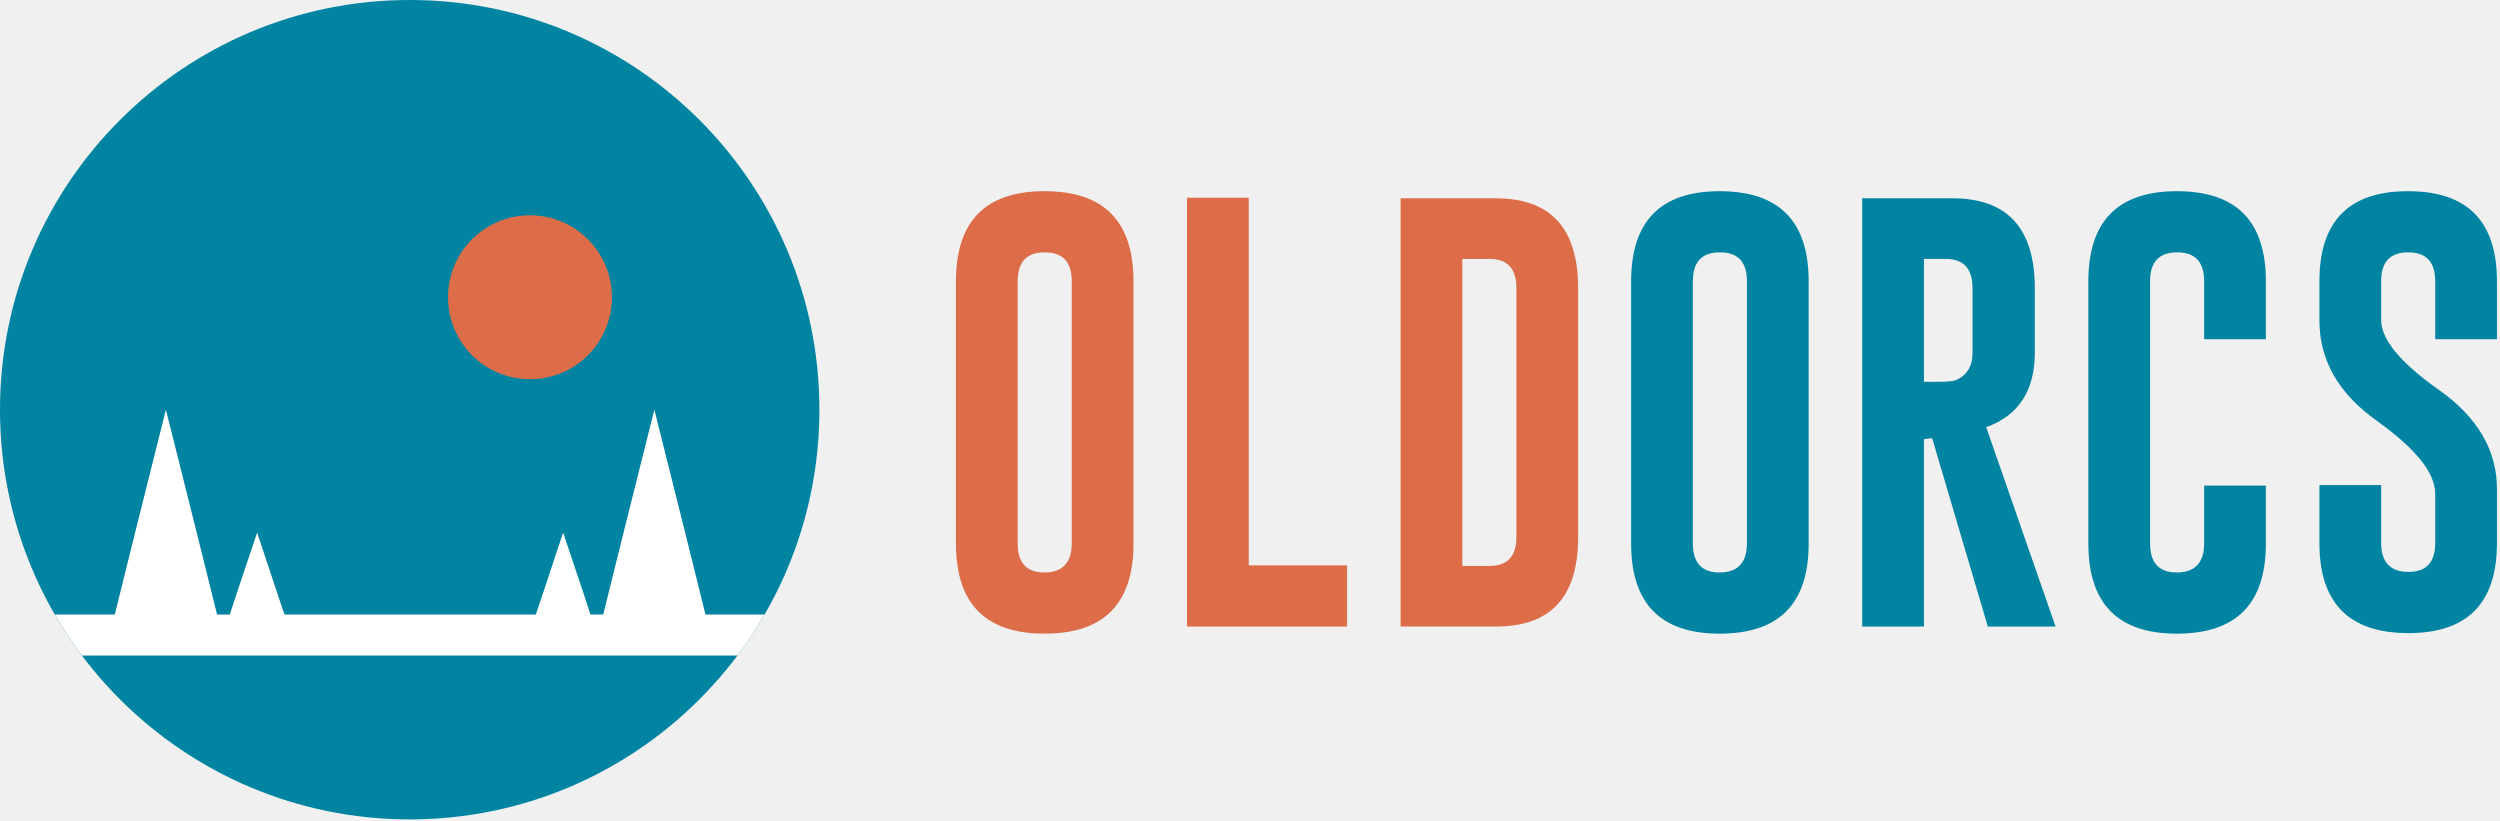
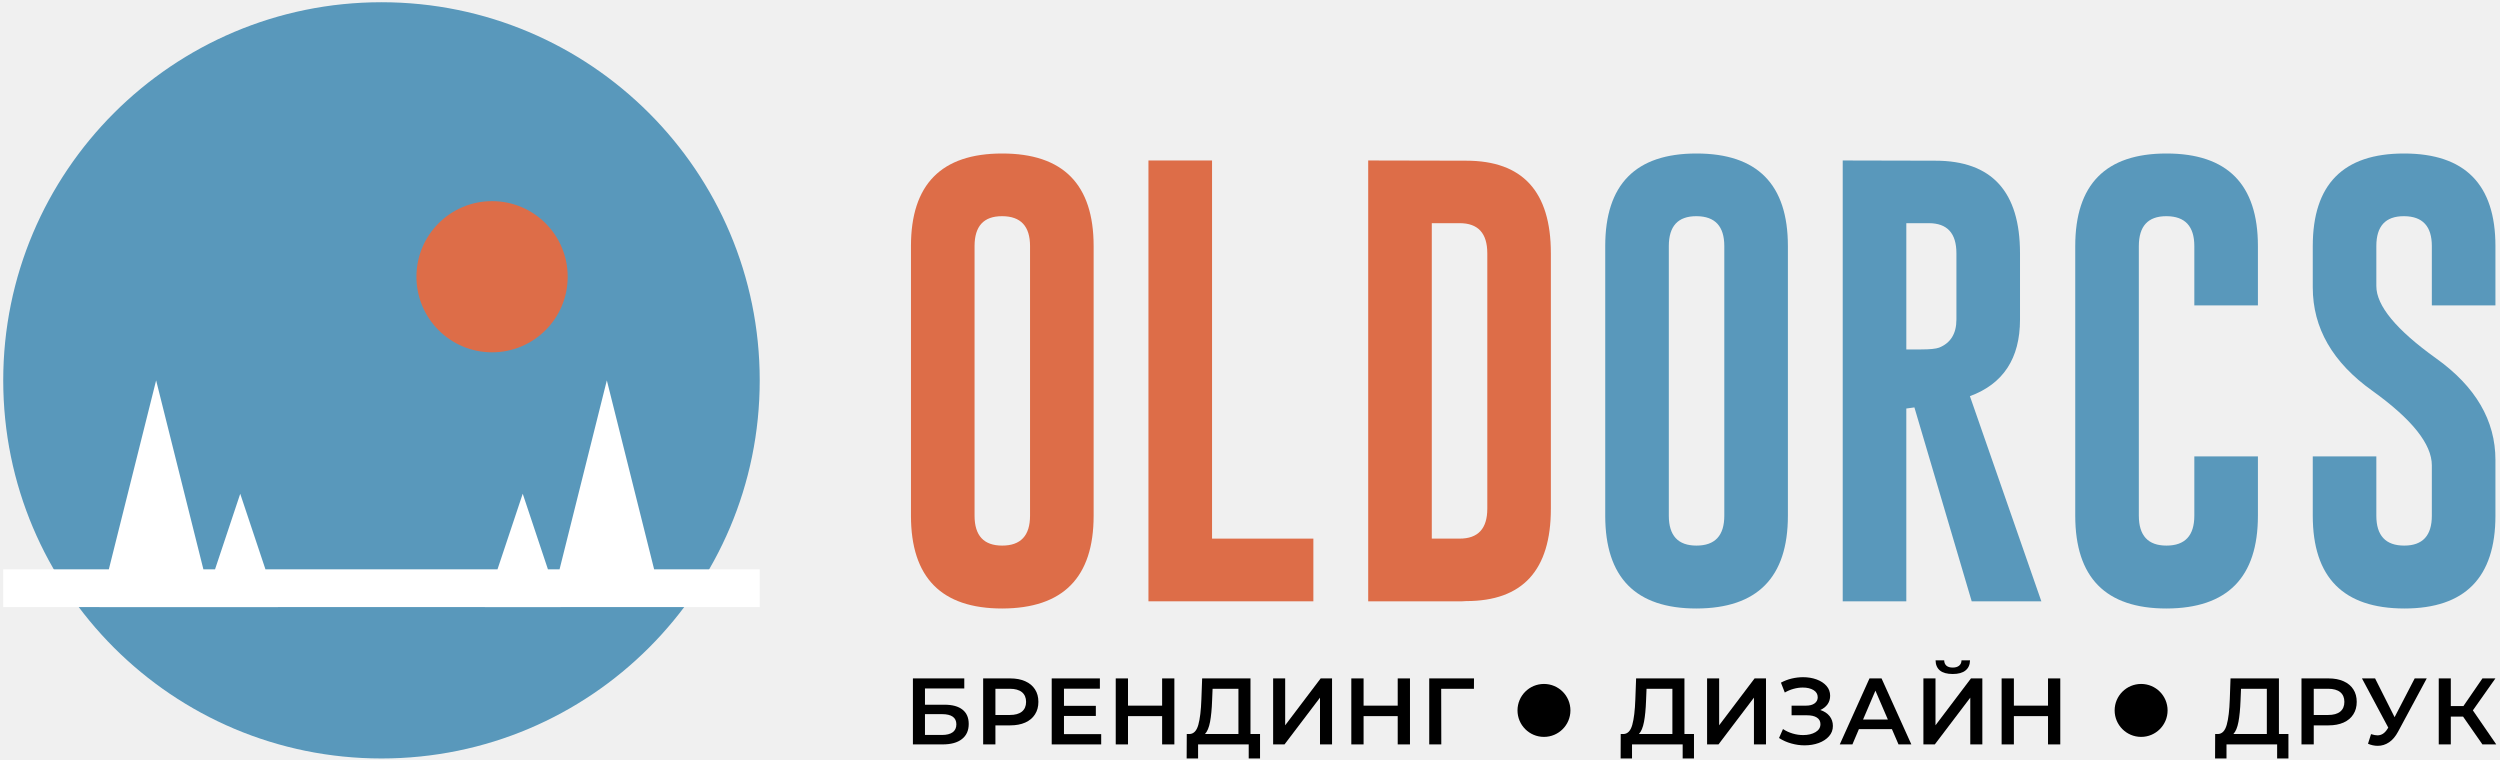
- <svg xmlns="http://www.w3.org/2000/svg" width="262" height="86" viewBox="0 0 262 86" fill="none">
-   <path d="M85.872 42.936C85.872 66.657 66.64 85.872 42.936 85.872C19.231 85.872 0 66.657 0 42.936C0 19.215 19.231 0 42.936 0C66.671 0 85.872 19.215 85.872 42.936Z" fill="#0084A1" />
-   <path d="M64.13 31.151C64.13 35.902 60.293 39.739 55.542 39.739C50.792 39.739 46.955 35.902 46.955 31.151C46.955 26.401 50.792 22.564 55.542 22.564C60.293 22.564 64.13 26.431 64.13 31.151Z" fill="#DC6D48" />
-   <path fill-rule="evenodd" clip-rule="evenodd" d="M5.744 64.404H12.028L14.16 55.817L17.387 42.936L20.615 55.817L22.747 64.404H24.087L24.787 62.242L26.949 55.817L29.081 62.242L29.811 64.404H56.151L56.882 62.242L59.014 55.817L61.176 62.242L61.876 64.404H63.216L65.348 55.817L68.576 42.936L71.803 55.817L73.935 64.404H80.128C79.266 65.894 78.317 67.328 77.288 68.698H63.307H59.014H54.72H31.243H26.949H22.655H17.387H10.932H8.584C7.555 67.328 6.606 65.894 5.744 64.404Z" fill="white" />
-   <path d="M118.789 56.962C118.789 63.259 115.698 66.407 109.458 66.407C103.275 66.407 100.184 63.259 100.184 56.962V29.483C100.184 23.185 103.275 20.037 109.458 20.037C115.698 20.037 118.789 23.185 118.789 29.483V56.962ZM112.32 29.483C112.32 27.479 111.404 26.448 109.515 26.448H109.458C107.569 26.448 106.653 27.479 106.653 29.483V56.962C106.653 58.965 107.569 59.996 109.458 59.996C111.347 59.996 112.32 58.965 112.32 56.962V29.483Z" fill="#DC6D48" />
-   <path d="M124.4 65.663V20.724H130.869V59.252H141.173V65.663H124.4Z" fill="#DC6D48" />
-   <path d="M146.784 20.781H156.745C162.527 20.781 165.389 23.93 165.389 30.227V56.275C165.389 62.572 162.527 65.663 156.745 65.663C156.63 65.663 156.516 65.663 156.344 65.663H146.784V20.781ZM153.253 27.136V59.309H156.115C158.004 59.309 158.92 58.278 158.92 56.275V30.227C158.92 28.166 158.004 27.136 156.115 27.136H153.253Z" fill="#DC6D48" />
-   <path d="M189.548 56.962C189.548 63.259 186.456 66.407 180.216 66.407C174.034 66.407 170.942 63.259 170.942 56.962V29.483C170.942 23.185 174.034 20.037 180.216 20.037C186.456 20.037 189.548 23.185 189.548 29.483V56.962ZM183.079 29.483C183.079 27.479 182.163 26.448 180.274 26.448H180.216C178.327 26.448 177.411 27.479 177.411 29.483V56.962C177.411 58.965 178.327 59.996 180.216 59.996C182.106 59.996 183.079 58.965 183.079 56.962V29.483Z" fill="#0084A1" />
-   <path d="M195.158 20.781H204.604C210.386 20.781 213.248 23.93 213.248 30.227V36.982C213.248 40.932 211.531 43.566 208.153 44.768L215.424 65.663H208.325L202.486 45.913L201.627 46.027V65.663H195.158V20.781ZM201.627 27.136V40.016H203.116C204.031 40.016 204.661 39.959 204.947 39.844C206.092 39.387 206.722 38.413 206.722 36.982V30.227C206.722 28.166 205.806 27.136 203.917 27.136H201.627Z" fill="#0084A1" />
-   <path d="M237.464 56.962C237.464 63.259 234.373 66.407 228.133 66.407C221.95 66.407 218.859 63.259 218.859 56.962V29.483C218.859 23.185 221.95 20.037 228.133 20.037C234.373 20.037 237.464 23.185 237.464 29.483V35.551H230.995V29.483C230.995 27.479 230.079 26.448 228.19 26.448H228.133C226.244 26.448 225.328 27.479 225.328 29.483V56.962C225.328 58.965 226.244 59.996 228.133 59.996C230.022 59.996 230.995 58.965 230.995 56.962V50.893H237.464V56.962Z" fill="#0084A1" />
-   <path d="M243.075 29.483C243.075 23.185 246.166 20.037 252.349 20.037C258.589 20.037 261.68 23.185 261.68 29.483V35.551H255.211V29.483C255.211 27.479 254.295 26.448 252.406 26.448H252.349C250.46 26.448 249.544 27.479 249.544 29.483V33.547C249.544 35.551 251.547 38.013 255.612 40.875C259.676 43.737 261.68 47.23 261.68 51.237V56.904C261.68 63.202 258.589 66.35 252.406 66.35C246.166 66.35 243.075 63.202 243.075 56.904V50.836H249.544V56.904C249.544 58.908 250.517 59.938 252.406 59.938C254.295 59.938 255.211 58.908 255.211 56.904V51.752C255.211 49.577 253.207 47.058 249.143 44.138C245.078 41.276 243.075 37.726 243.075 33.605V29.483Z" fill="#0084A1" />
+ <svg xmlns="http://www.w3.org/2000/svg" width="520" height="158" viewBox="0 0 520 158" fill="none">
+   <path d="M227.476 107.267C227.476 120.103 221.133 126.538 208.456 126.569C195.803 126.569 189.48 120.131 189.48 107.267V51.185C189.48 38.349 195.803 31.928 208.456 31.928C221.133 31.928 227.476 38.348 227.476 51.185V107.267ZM214.249 51.185C214.249 47.069 212.334 44.997 208.501 44.969H208.405C204.604 44.969 202.708 47.038 202.708 51.185V107.267C202.708 111.41 204.622 113.483 208.455 113.483C212.316 113.483 214.248 111.409 214.248 107.267V51.185H214.249Z" fill="#DD6D48" />
+   <path d="M238.879 125.073V33.379H252.106V112.032H273.181V125.073H238.879Z" fill="#DD6D48" />
+   <path d="M284.585 33.379L304.961 33.424C316.71 33.424 322.58 39.84 322.58 52.68V105.816C322.58 118.62 316.71 125.026 304.961 125.026C304.773 125.026 304.492 125.035 304.119 125.072H284.585V33.379V33.379ZM297.813 46.42V112.032H303.606C307.439 112.032 309.358 109.959 309.358 105.817V52.681C309.358 48.507 307.439 46.42 303.606 46.42H297.813Z" fill="#DD6D48" />
+   <path d="M371.882 107.267C371.882 120.103 365.54 126.538 352.863 126.569C340.214 126.569 333.888 120.131 333.888 107.267V51.185C333.888 38.349 340.213 31.928 352.863 31.928C365.54 31.928 371.882 38.348 371.882 51.185V107.267ZM358.655 51.185C358.655 47.069 356.741 44.997 352.908 44.969H352.817C349.01 44.969 347.115 47.038 347.115 51.185V107.267C347.115 111.41 349.029 113.483 352.863 113.483C356.727 113.483 358.655 111.409 358.655 107.267V51.185V51.185Z" fill="#5998BB" />
+   <path d="M383.287 33.379L402.542 33.424C414.287 33.424 420.162 39.84 420.162 52.68V66.466C420.162 74.533 416.688 79.848 409.741 82.403L424.6 125.072H410.113L398.196 84.74L396.513 84.972V125.072H383.286V33.379H383.287ZM396.514 46.42V72.683H399.551C401.393 72.683 402.652 72.559 403.339 72.306C405.735 71.342 406.935 69.395 406.935 66.467V52.681C406.935 48.507 405.022 46.42 401.188 46.42H396.514V46.42Z" fill="#5998BB" />
+   <path d="M469.647 107.267C469.647 120.103 463.307 126.538 450.626 126.569C437.977 126.569 431.651 120.131 431.651 107.267V51.185C431.651 38.349 437.976 31.928 450.626 31.928C463.307 31.928 469.647 38.348 469.647 51.185V63.521H456.42V51.185C456.42 47.069 454.505 44.997 450.672 44.969H450.582C446.78 44.969 444.879 47.038 444.879 51.185V107.267C444.879 111.41 446.793 113.483 450.627 113.483C454.487 113.483 456.42 111.409 456.42 107.267V94.932H469.648V107.267H469.647Z" fill="#5998BB" />
+   <path d="M481.056 51.185C481.056 38.349 487.38 31.928 500.031 31.928C512.707 31.928 519.05 38.348 519.05 51.185V63.521H505.823V51.185C505.823 47.069 503.909 44.997 500.076 44.969H499.98C496.179 44.969 494.278 47.038 494.278 51.185V59.501C494.278 63.584 498.407 68.586 506.664 74.506C514.921 80.39 519.05 87.451 519.05 95.672V107.267C519.05 120.131 512.725 126.569 500.076 126.569C487.394 126.537 481.056 120.103 481.056 107.267V94.932H494.278V107.267C494.278 111.41 496.212 113.483 500.076 113.483C503.909 113.483 505.823 111.409 505.823 107.267V96.8C505.823 92.376 501.694 87.202 493.442 81.281C485.18 75.393 481.056 68.227 481.056 59.783V51.185Z" fill="#5998BB" />
+   <path d="M158.022 79.117C158.022 122.55 122.799 157.762 79.348 157.762C35.897 157.762 0.672 122.55 0.672 79.117C0.672 35.68 35.897 0.464 79.348 0.464C122.799 0.464 158.022 35.68 158.022 79.117Z" fill="#5998BB" />
+   <path d="M102.35 73.283C111.037 73.283 118.079 66.244 118.079 57.56C118.079 48.877 111.037 41.837 102.35 41.837C93.663 41.837 86.621 48.877 86.621 57.56C86.621 66.244 93.663 73.283 102.35 73.283Z" fill="#DD6D48" />
+   <path d="M158.022 118.416H136.058L132.123 102.693L126.223 79.117L120.321 102.693L116.388 118.416H113.969L112.657 114.488L108.726 102.697L104.793 114.488L103.481 118.416H55.211L53.901 114.492L49.968 102.706L46.037 114.492L44.728 118.416H42.304L38.371 102.702L32.474 79.121L26.572 102.702L22.639 118.416H0.672V126.273H20.672L20.669 126.278H32.474H42.104L42.102 126.282H49.968H57.837L57.832 126.273H100.86L100.858 126.278H108.726H116.592V126.273H158.022V118.416Z" fill="white" />
+   <path d="M189.885 141.11H200.571V143.206H192.394V146.58H196.453C198.101 146.58 199.351 146.925 200.209 147.612C201.067 148.294 201.495 149.286 201.495 150.581C201.495 151.945 201.026 152.991 200.081 153.728C199.145 154.469 197.801 154.837 196.06 154.837H189.886V141.11H189.885ZM195.926 152.873C196.904 152.873 197.652 152.682 198.158 152.31C198.67 151.928 198.924 151.382 198.924 150.664C198.924 149.249 197.924 148.54 195.925 148.54H192.394V152.873H195.926Z" fill="black" />
+   <path d="M213.253 141.701C214.135 142.092 214.812 142.656 215.276 143.383C215.753 144.115 215.985 144.984 215.985 145.993C215.985 146.984 215.753 147.853 215.276 148.589C214.812 149.33 214.134 149.894 213.253 150.29C212.371 150.681 211.335 150.876 210.143 150.876H207.046V154.837H204.496V141.11H210.143C211.334 141.11 212.371 141.305 213.253 141.701ZM212.562 148.012C213.131 147.539 213.426 146.871 213.426 145.993C213.426 145.115 213.131 144.442 212.562 143.969C211.98 143.501 211.139 143.264 210.029 143.264H207.046V148.716H210.029C211.139 148.717 211.979 148.485 212.562 148.012Z" fill="black" />
+   <path d="M229.049 152.7V154.837H218.755V141.11H228.776V143.247H221.306V146.812H227.935V148.917H221.306V152.7H229.049V152.7Z" fill="black" />
+   <path d="M244.268 141.11V154.837H241.722V148.953H234.623V154.837H232.073V141.11H234.623V146.775H241.722V141.11H244.268Z" fill="black" />
+   <path d="M262.087 152.677V157.761H259.733V154.837H249.202V157.761H246.824L246.847 152.677H247.437C248.292 152.641 248.906 152.004 249.251 150.767C249.592 149.535 249.81 147.762 249.888 145.461L250.047 141.11H260.1V152.677H262.087ZM251.693 150.14C251.47 151.322 251.115 152.168 250.633 152.677H257.594V143.265H252.219L252.119 145.698C252.057 147.476 251.911 148.958 251.693 150.14Z" fill="black" />
+   <path d="M264.811 141.11H267.317V150.859L274.697 141.11H277.066V154.837H274.56V145.111L267.18 154.837H264.811V141.11Z" fill="black" />
+   <path d="M293.275 141.11V154.837H290.724V148.953H283.625V154.837H281.074V141.11H283.625V146.775H290.724V141.11H293.275Z" fill="black" />
+   <path d="M306.579 143.265H299.767L299.79 154.837H297.279V141.11H306.592L306.579 143.265Z" fill="black" />
+   <path d="M352.349 152.677V157.761H349.995V154.837H339.46V157.761H337.09L337.109 152.677H337.7C338.564 152.641 339.169 152.004 339.514 150.767C339.859 149.535 340.069 147.762 340.151 145.461L340.31 141.11H350.364V152.677H352.349ZM341.954 150.14C341.726 151.322 341.377 152.168 340.891 152.677H347.857V143.265H342.482L342.382 145.698C342.318 147.476 342.178 148.958 341.954 150.14Z" fill="black" />
+   <path d="M355.073 141.11H357.583V150.859L364.953 141.11H367.326V154.837H364.821V145.111L357.446 154.837H355.073V141.11Z" fill="black" />
+   <path d="M380.549 148.944C381.009 149.526 381.241 150.208 381.241 150.994C381.241 151.817 380.976 152.532 380.435 153.14C379.904 153.744 379.184 154.214 378.292 154.545C377.392 154.868 376.415 155.032 375.355 155.032C374.436 155.032 373.522 154.905 372.6 154.645C371.681 154.395 370.827 154.013 370.038 153.504L370.861 151.64C371.463 152.045 372.131 152.354 372.868 152.572C373.599 152.79 374.323 152.895 375.045 152.895C376.077 152.895 376.933 152.695 377.623 152.286C378.31 151.882 378.651 151.327 378.651 150.622C378.651 150.021 378.4 149.562 377.904 149.248C377.41 148.93 376.723 148.78 375.849 148.78H372.649V146.775H375.649C376.41 146.775 377.001 146.621 377.437 146.302C377.865 145.993 378.086 145.565 378.086 145.029C378.086 144.388 377.791 143.892 377.209 143.538C376.627 143.188 375.881 143.01 374.98 143.01C374.367 143.01 373.735 143.097 373.08 143.274C372.425 143.451 371.811 143.711 371.238 144.047L370.434 141.991C371.137 141.614 371.883 141.328 372.675 141.137C373.471 140.951 374.252 140.855 375.043 140.855C376.063 140.855 376.999 141.014 377.853 141.324C378.713 141.642 379.4 142.087 379.91 142.669C380.419 143.252 380.669 143.929 380.669 144.72C380.669 145.398 380.482 145.993 380.123 146.502C379.755 147.012 379.25 147.407 378.614 147.68C379.44 147.944 380.081 148.363 380.549 148.944Z" fill="black" />
+   <path d="M393.518 151.659H386.652L385.301 154.838H382.673L388.852 141.111H391.363L397.56 154.838H394.891L393.518 151.659ZM392.676 149.663L390.088 143.656L387.515 149.663H392.676Z" fill="black" />
+   <path d="M400.068 141.11H402.583V150.859L409.959 141.11H412.327V154.837H409.818V145.111L402.442 154.837H400.068V141.11V141.11ZM403.511 139.468C402.92 138.977 402.611 138.272 402.598 137.345H404.389C404.399 137.831 404.558 138.2 404.857 138.464C405.163 138.723 405.594 138.855 406.172 138.855C406.735 138.855 407.171 138.723 407.494 138.464C407.817 138.2 407.985 137.832 407.994 137.345H409.764C409.75 138.259 409.437 138.963 408.826 139.454C408.226 139.945 407.335 140.191 406.172 140.191C404.994 140.191 404.111 139.951 403.511 139.468Z" fill="black" />
+   <path d="M428.538 141.11V154.837H425.987V148.953H418.888V154.837H416.337V141.11H418.888V146.775H425.987V141.11H428.538Z" fill="black" />
+   <path d="M475.994 152.677V157.761H473.643V154.837H463.112V157.761H460.734L460.754 152.677H461.348C462.207 152.641 462.809 152.004 463.158 150.767C463.505 149.535 463.719 147.762 463.796 145.461L463.95 141.11H474.017V152.677H475.994ZM465.601 150.14C465.377 151.322 465.028 152.168 464.541 152.677H471.502V143.265H466.132L466.032 145.698C465.964 147.476 465.822 148.958 465.601 150.14Z" fill="black" />
+   <path d="M487.466 141.701C488.344 142.092 489.027 142.656 489.49 143.383C489.968 144.115 490.198 144.984 490.198 145.993C490.198 146.984 489.968 147.853 489.49 148.589C489.026 149.33 488.344 149.894 487.466 150.29C486.579 150.681 485.543 150.876 484.357 150.876H481.26V154.837H478.709V141.11H484.356C485.543 141.11 486.579 141.305 487.466 141.701ZM486.771 148.012C487.344 147.539 487.63 146.871 487.63 145.993C487.63 145.115 487.344 144.442 486.771 143.969C486.194 143.501 485.348 143.264 484.239 143.264H481.26V148.716H484.239C485.348 148.717 486.193 148.485 486.771 148.012Z" fill="black" />
+   <path d="M504.763 141.11L498.797 152.191C498.275 153.168 497.656 153.905 496.929 154.396C496.202 154.887 495.414 155.132 494.565 155.132C493.882 155.132 493.213 154.986 492.545 154.7L493.177 152.7C493.709 152.868 494.151 152.954 494.505 152.954C495.328 152.954 496.005 152.527 496.542 151.682L496.76 151.346L491.29 141.111H494.019L498.075 149.173L502.254 141.111H504.763V141.11Z" fill="black" />
+   <path d="M512.319 149.054H509.768V154.838H507.259V141.11H509.768V146.857H512.397L516.344 141.11H519.044L514.356 147.757L519.222 154.837H516.344L512.319 149.054Z" fill="black" />
+   <path d="M326.649 147.767C326.649 150.805 324.189 153.274 321.142 153.274C318.101 153.274 315.64 150.805 315.64 147.767C315.64 144.721 318.101 142.261 321.142 142.261C324.189 142.26 326.649 144.72 326.649 147.767Z" fill="black" />
+   <path d="M450.859 147.767C450.859 150.805 448.394 153.274 445.357 153.274C442.314 153.274 439.845 150.805 439.845 147.767C439.845 144.721 442.314 142.261 445.357 142.261C448.395 142.26 450.859 144.72 450.859 147.767Z" fill="black" />
</svg>
